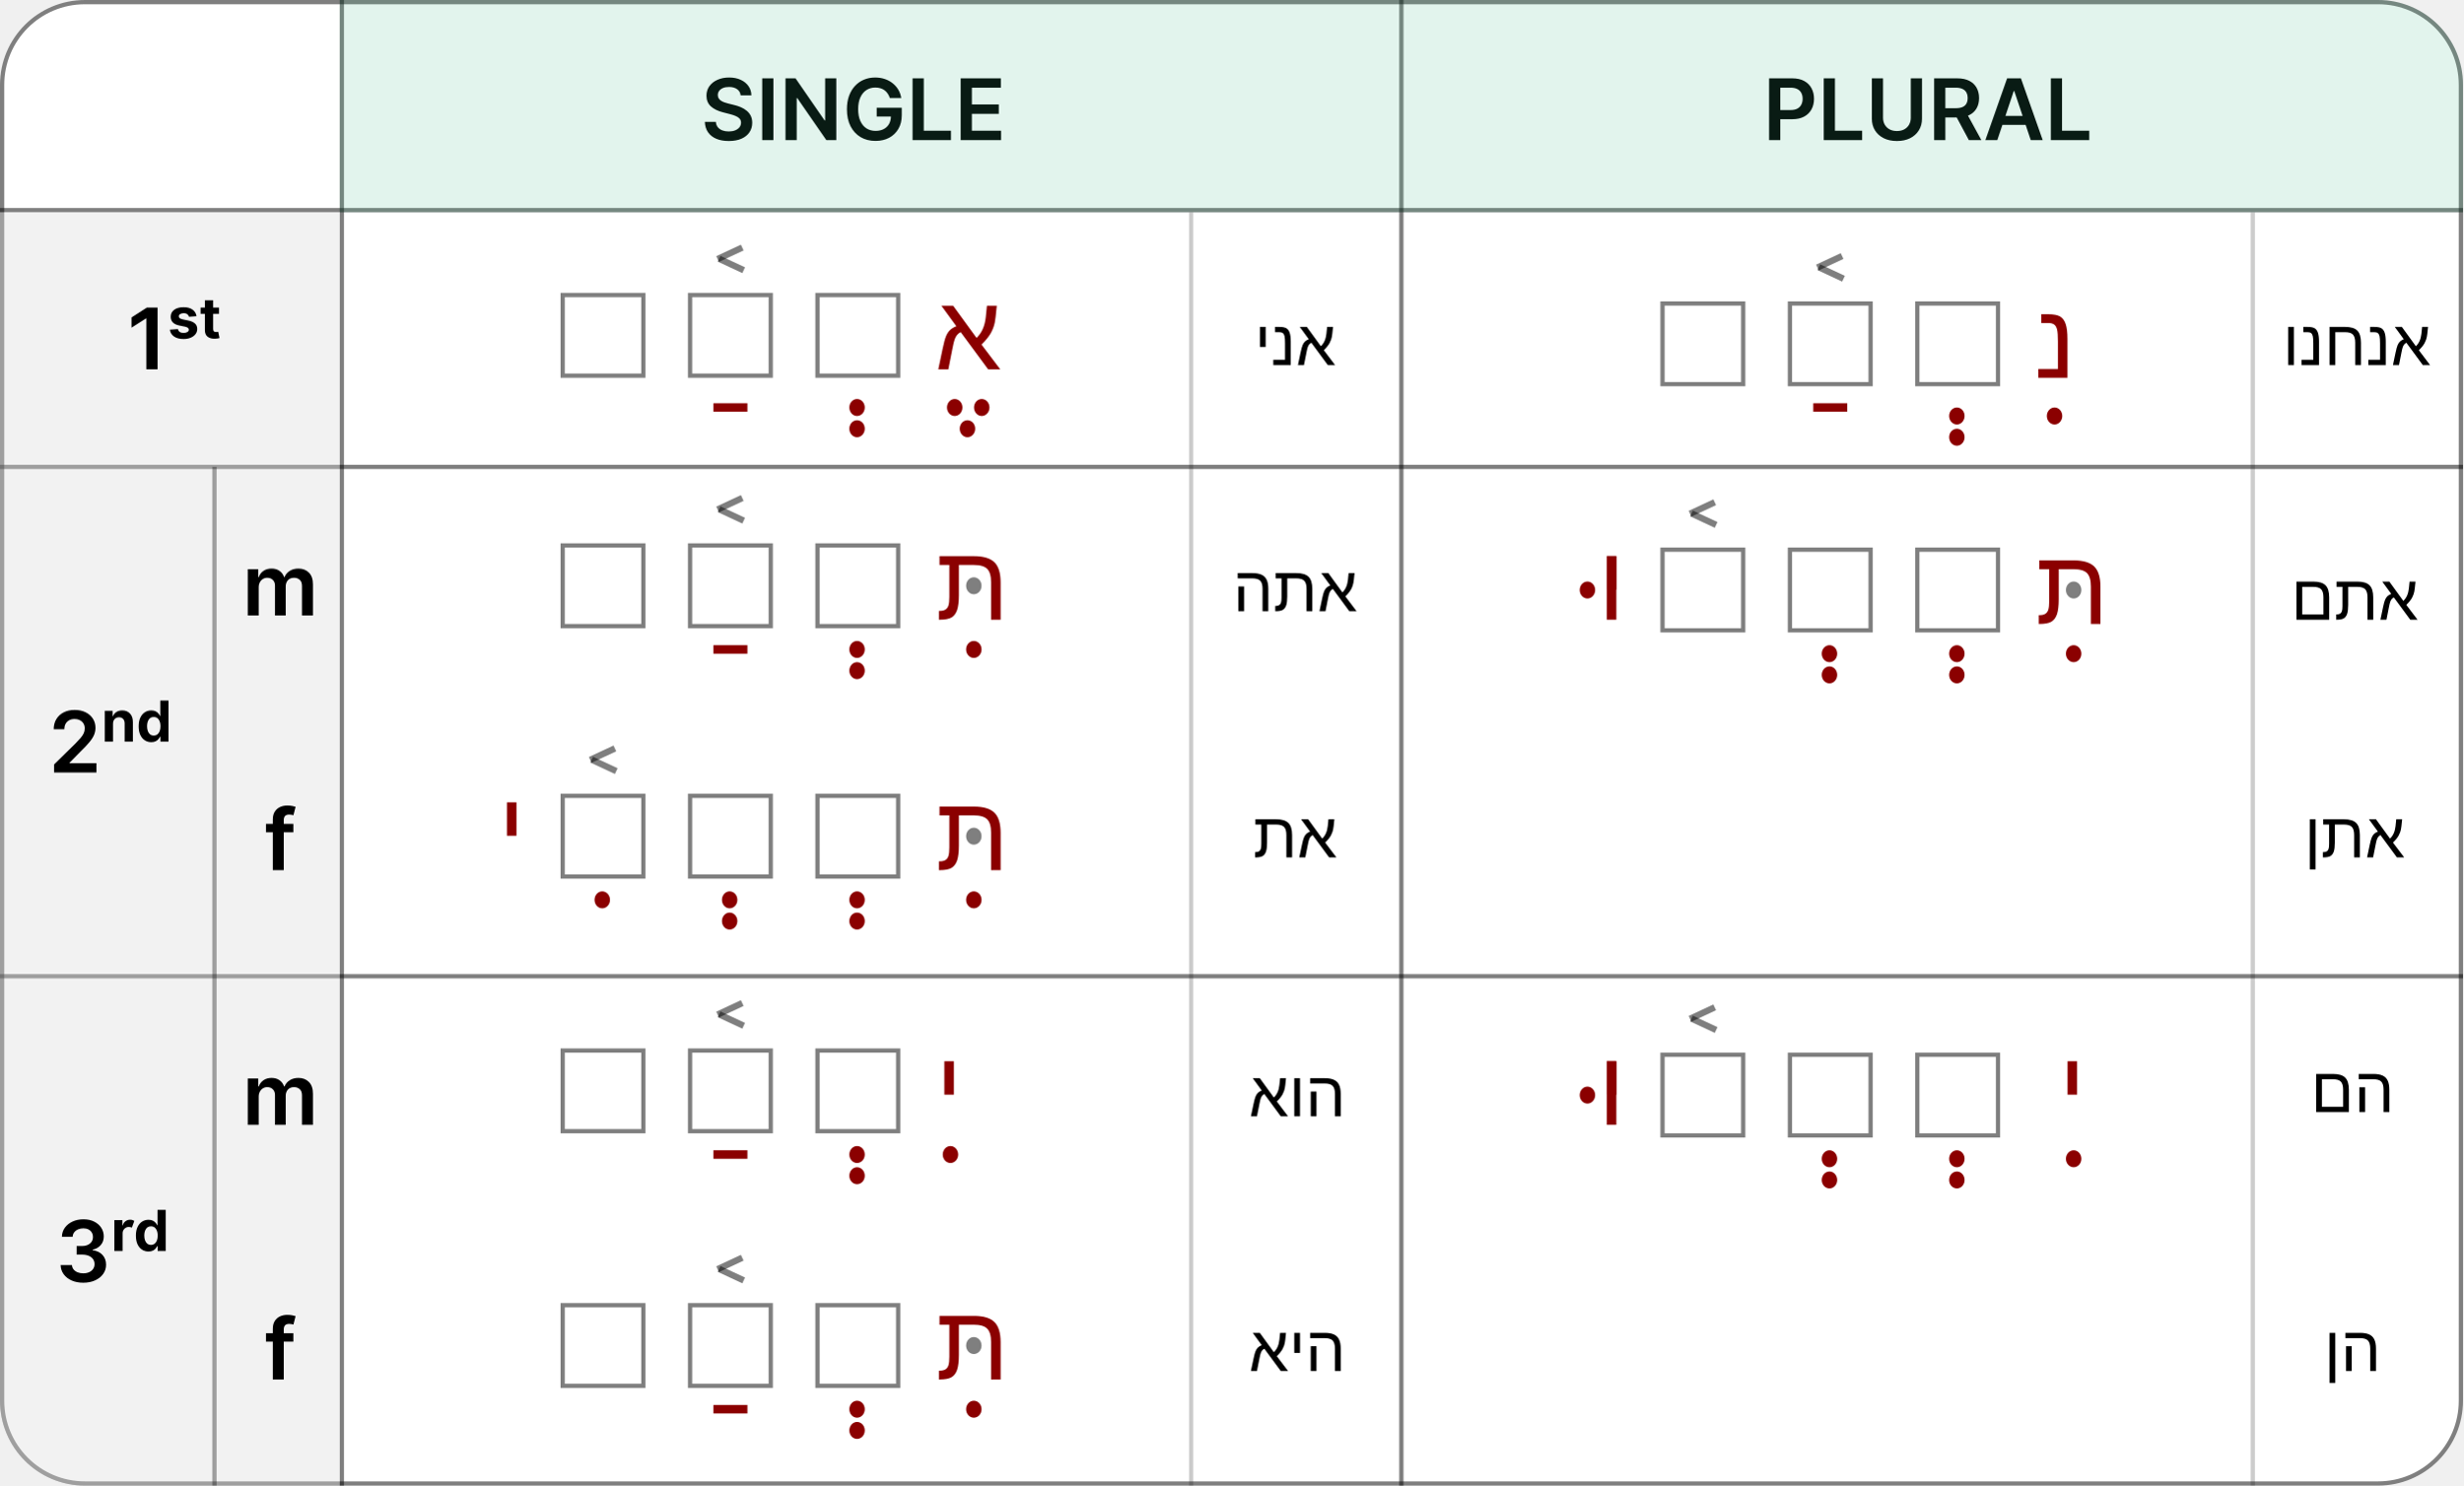
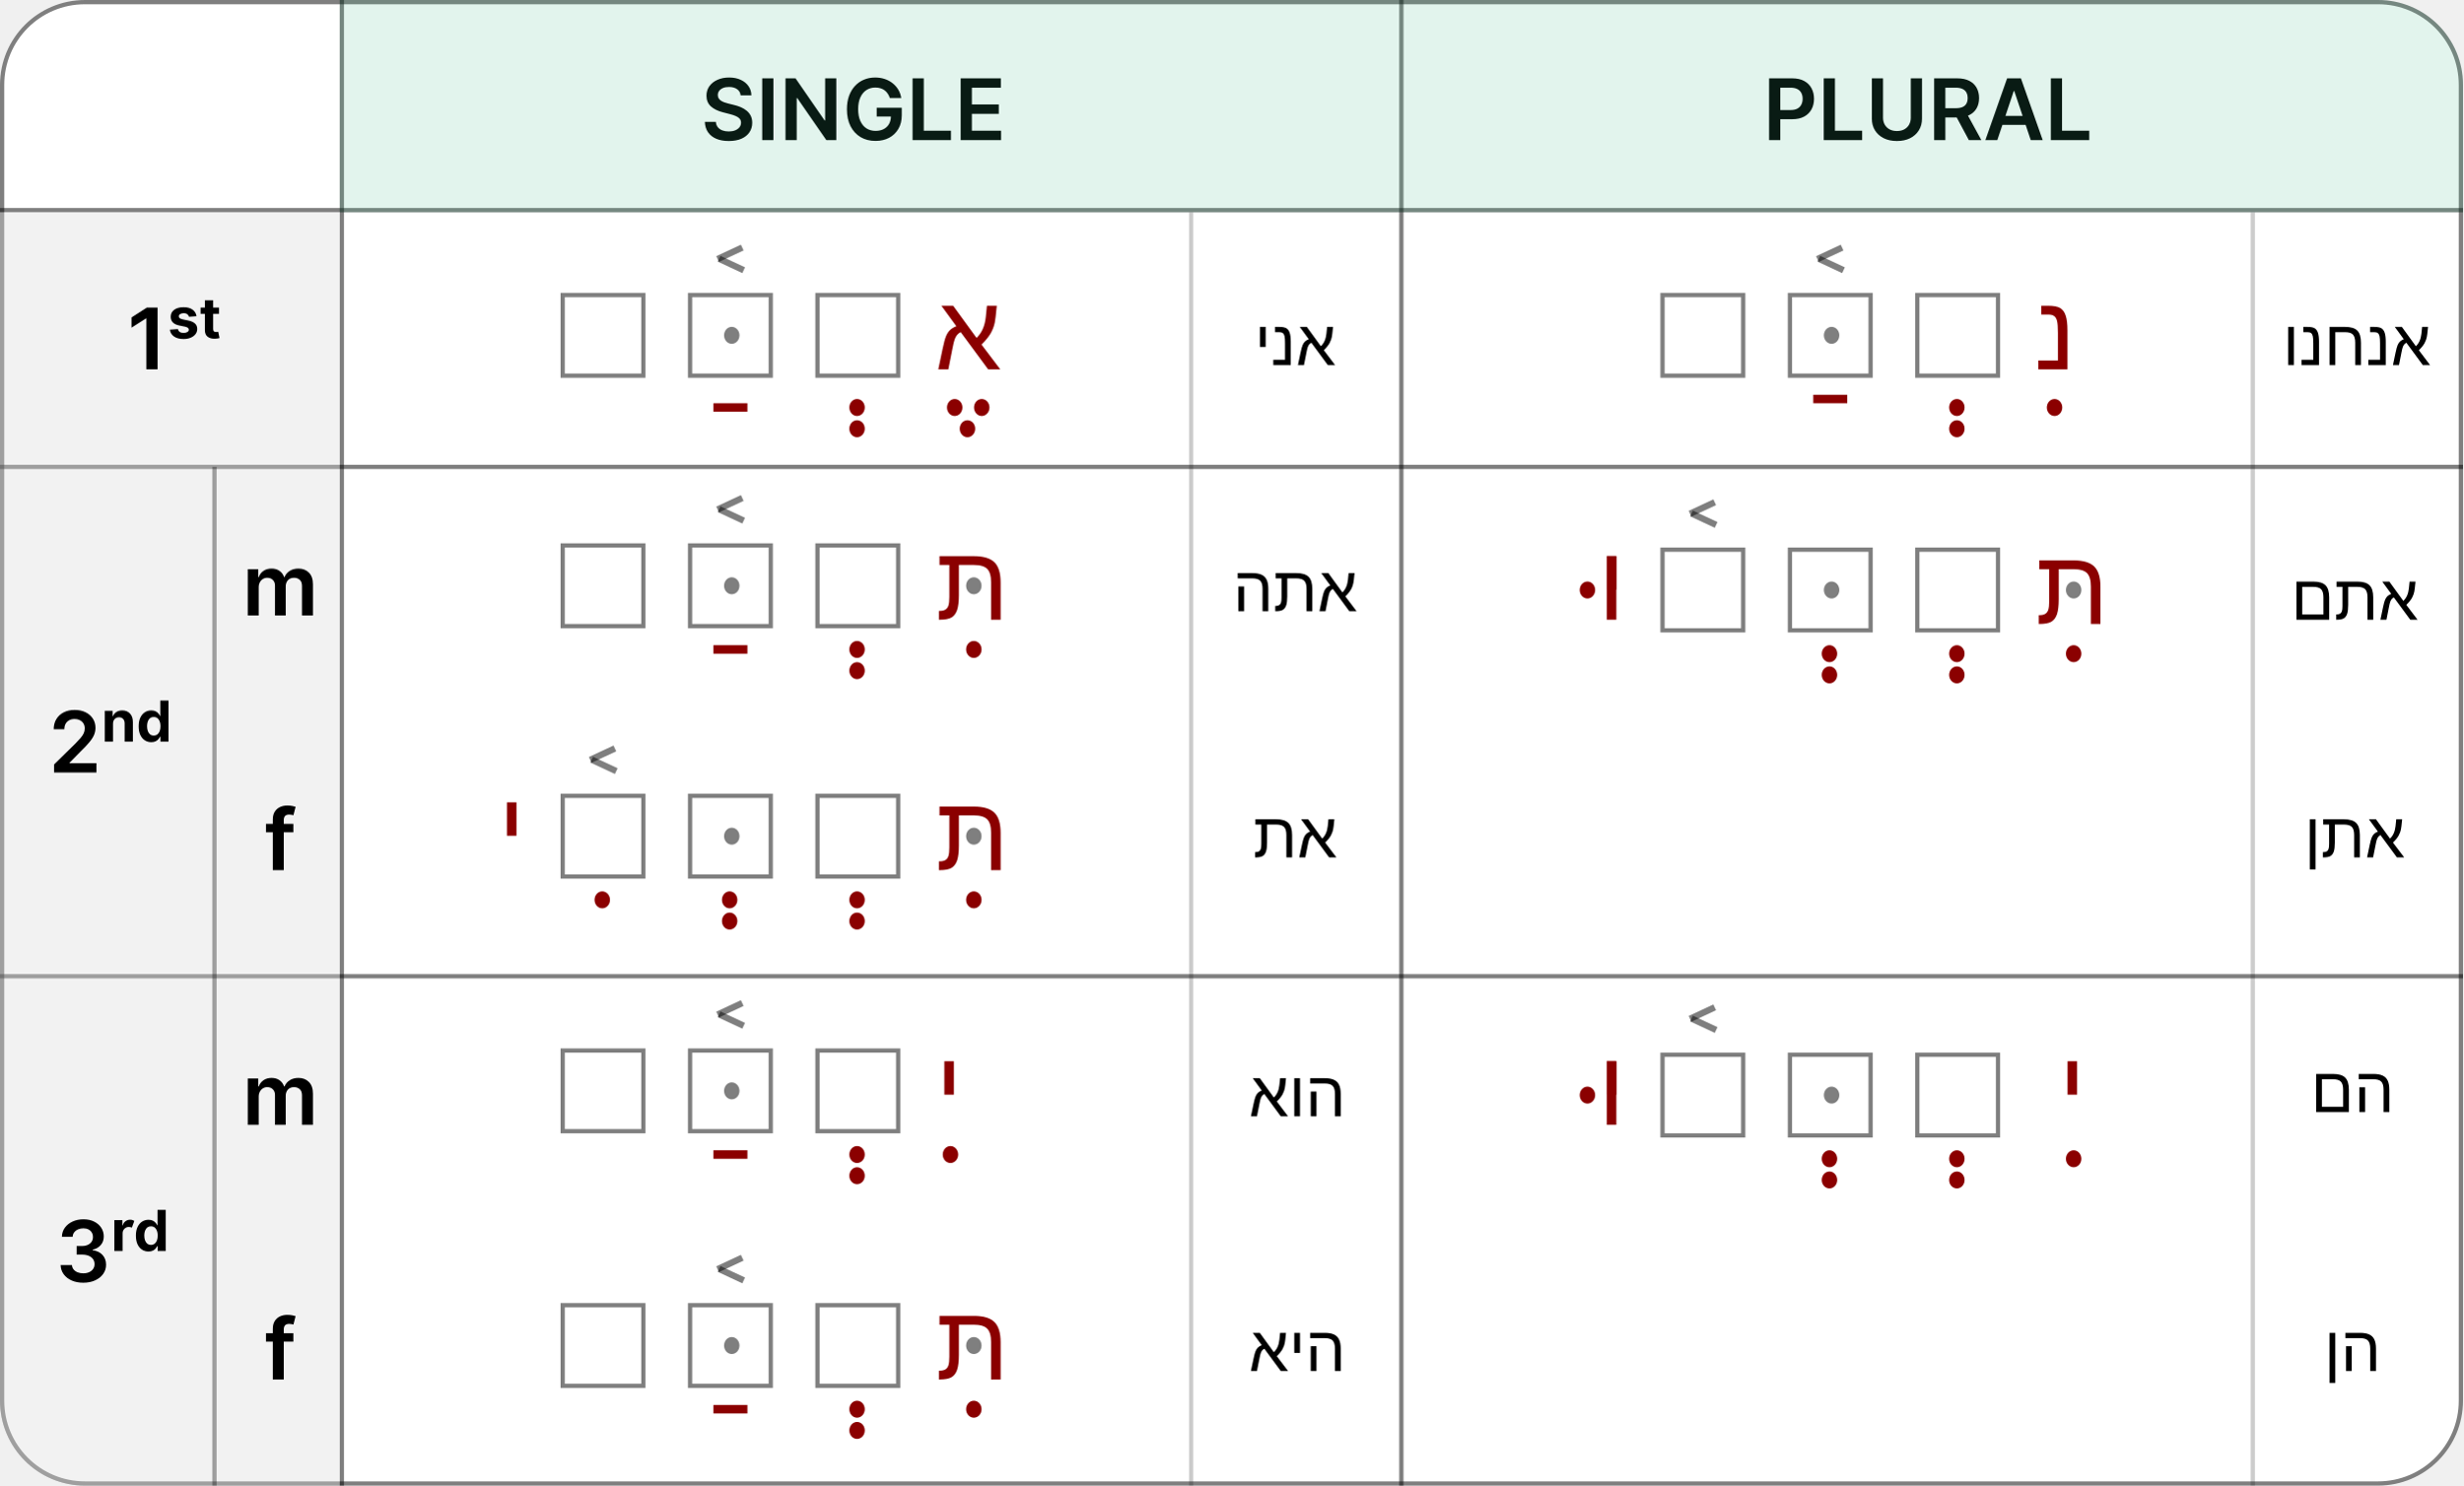
<svg xmlns="http://www.w3.org/2000/svg" width="580" height="350" viewBox="0 0 580 350" fill="none">
  <path d="M0 20C0 8.954 8.954 0 20 0H560C571.046 0 580 8.954 580 20V330C580 341.046 571.046 350 560 350H20C8.954 350 0 341.046 0 330V20Z" fill="white" />
  <path d="M0.5 20C0.5 9.23 9.23 0.5 20 0.5H560C570.77 0.5 579.5 9.23 579.5 20V330C579.5 340.77 570.77 349.5 560 349.5H20C9.23 349.5 0.5 340.77 0.5 330V20Z" stroke="black" stroke-opacity="0.5" />
  <line x1="530.5" y1="50" x2="530.5" y2="350" stroke="black" stroke-opacity="0.2" />
  <path d="M0 110L580 110" stroke="black" stroke-opacity="0.5" />
  <path d="M0 230L580 230" stroke="black" stroke-opacity="0.5" />
  <line y1="49.5" x2="580" y2="49.5" stroke="black" stroke-opacity="0.5" />
  <path d="M330 0L330 350" stroke="black" stroke-opacity="0.5" />
  <line x1="80.5" y1="2.18557e-08" x2="80.5" y2="350" stroke="black" stroke-opacity="0.5" />
  <path d="M174.402 22.453C174.336 21.833 174.056 21.35 173.564 21.004C173.076 20.659 172.442 20.486 171.661 20.486C171.111 20.486 170.64 20.569 170.247 20.734C169.854 20.9 169.554 21.125 169.345 21.409C169.137 21.693 169.03 22.017 169.026 22.382C169.026 22.685 169.094 22.948 169.232 23.171C169.374 23.393 169.565 23.582 169.807 23.739C170.048 23.89 170.316 24.018 170.609 24.122C170.903 24.226 171.199 24.314 171.497 24.385L172.861 24.726C173.41 24.854 173.938 25.026 174.445 25.244C174.956 25.462 175.413 25.737 175.815 26.068C176.223 26.4 176.545 26.8 176.781 27.268C177.018 27.737 177.136 28.287 177.136 28.916C177.136 29.768 176.919 30.519 176.483 31.168C176.047 31.812 175.418 32.316 174.594 32.68C173.775 33.04 172.783 33.22 171.618 33.22C170.486 33.22 169.504 33.045 168.67 32.695C167.842 32.344 167.193 31.833 166.724 31.16C166.26 30.488 166.009 29.669 165.972 28.703H168.564C168.602 29.21 168.758 29.631 169.033 29.967C169.307 30.303 169.665 30.555 170.105 30.72C170.55 30.886 171.047 30.969 171.597 30.969C172.17 30.969 172.671 30.884 173.102 30.713C173.538 30.538 173.879 30.296 174.125 29.989C174.371 29.676 174.497 29.312 174.501 28.895C174.497 28.516 174.385 28.204 174.168 27.957C173.95 27.706 173.644 27.498 173.251 27.332C172.863 27.162 172.409 27.01 171.888 26.878L170.233 26.452C169.035 26.144 168.088 25.678 167.392 25.053C166.701 24.423 166.355 23.587 166.355 22.546C166.355 21.688 166.587 20.938 167.051 20.294C167.52 19.65 168.157 19.151 168.962 18.796C169.767 18.436 170.678 18.256 171.696 18.256C172.728 18.256 173.633 18.436 174.409 18.796C175.19 19.151 175.804 19.645 176.249 20.28C176.694 20.91 176.923 21.634 176.938 22.453H174.402ZM182.12 18.454V33H179.485V18.454H182.12ZM196.927 18.454V33H194.583L187.729 23.092H187.609V33H184.974V18.454H187.332L194.178 28.369H194.306V18.454H196.927ZM209.542 23.099C209.424 22.716 209.261 22.373 209.052 22.07C208.849 21.762 208.602 21.499 208.314 21.281C208.029 21.063 207.703 20.9 207.333 20.791C206.964 20.678 206.562 20.621 206.126 20.621C205.345 20.621 204.649 20.817 204.038 21.21C203.427 21.603 202.947 22.181 202.596 22.943C202.251 23.701 202.078 24.624 202.078 25.713C202.078 26.812 202.251 27.742 202.596 28.504C202.942 29.267 203.422 29.847 204.038 30.244C204.654 30.637 205.368 30.834 206.183 30.834C206.922 30.834 207.561 30.692 208.1 30.408C208.645 30.124 209.064 29.721 209.358 29.2C209.651 28.675 209.798 28.059 209.798 27.354L210.395 27.446H206.446V25.386H212.348V27.134C212.348 28.379 212.083 29.456 211.552 30.365C211.022 31.274 210.293 31.975 209.365 32.467C208.437 32.955 207.371 33.199 206.169 33.199C204.829 33.199 203.652 32.898 202.639 32.297C201.63 31.691 200.842 30.831 200.274 29.719C199.71 28.601 199.429 27.276 199.429 25.741C199.429 24.567 199.594 23.518 199.926 22.595C200.262 21.672 200.731 20.888 201.332 20.244C201.933 19.596 202.639 19.103 203.449 18.767C204.258 18.426 205.139 18.256 206.091 18.256C206.895 18.256 207.646 18.374 208.342 18.611C209.038 18.843 209.656 19.174 210.196 19.605C210.74 20.036 211.188 20.547 211.538 21.139C211.888 21.731 212.118 22.384 212.227 23.099H209.542ZM214.896 33V18.454H217.531V30.791H223.937V33H214.896ZM226.224 33V18.454H235.684V20.663H228.859V24.612H235.194V26.821H228.859V30.791H235.741V33H226.224Z" fill="black" />
  <path d="M416.597 33V18.454H422.051C423.169 18.454 424.106 18.663 424.864 19.079C425.626 19.496 426.201 20.069 426.59 20.798C426.983 21.523 427.179 22.347 427.179 23.27C427.179 24.203 426.983 25.031 426.59 25.756C426.197 26.48 425.617 27.051 424.85 27.467C424.083 27.879 423.138 28.085 422.016 28.085H418.401V25.919H421.661C422.314 25.919 422.849 25.805 423.266 25.578C423.682 25.351 423.99 25.038 424.189 24.641C424.393 24.243 424.494 23.786 424.494 23.27C424.494 22.754 424.393 22.299 424.189 21.906C423.99 21.513 423.68 21.208 423.259 20.99C422.842 20.767 422.305 20.656 421.646 20.656H419.232V33H416.597ZM429.468 33V18.454H432.103V30.791H438.509V33H429.468ZM449.965 18.454H452.6V27.957C452.6 28.999 452.354 29.915 451.861 30.706C451.374 31.497 450.687 32.115 449.802 32.56C448.916 33 447.882 33.22 446.698 33.22C445.51 33.22 444.473 33 443.587 32.56C442.702 32.115 442.015 31.497 441.528 30.706C441.04 29.915 440.796 28.999 440.796 27.957V18.454H443.431V27.737C443.431 28.343 443.564 28.883 443.829 29.357C444.099 29.83 444.477 30.202 444.965 30.472C445.453 30.737 446.03 30.869 446.698 30.869C447.366 30.869 447.943 30.737 448.431 30.472C448.923 30.202 449.302 29.83 449.567 29.357C449.832 28.883 449.965 28.343 449.965 27.737V18.454ZM455.464 33V18.454H460.919C462.036 18.454 462.973 18.649 463.731 19.037C464.493 19.425 465.069 19.97 465.457 20.671C465.85 21.366 466.046 22.178 466.046 23.107C466.046 24.039 465.847 24.849 465.45 25.535C465.057 26.217 464.477 26.745 463.71 27.119C462.943 27.489 462 27.673 460.883 27.673H456.998V25.486H460.528C461.181 25.486 461.716 25.396 462.133 25.216C462.55 25.031 462.857 24.764 463.056 24.413C463.26 24.058 463.362 23.623 463.362 23.107C463.362 22.59 463.26 22.15 463.056 21.785C462.853 21.416 462.543 21.137 462.126 20.947C461.709 20.753 461.172 20.656 460.514 20.656H458.099V33H455.464ZM462.978 26.409L466.579 33H463.639L460.102 26.409H462.978ZM470.34 33H467.527L472.648 18.454H475.901L481.029 33H478.216L474.331 21.438H474.218L470.34 33ZM470.432 27.297H478.102V29.413H470.432V27.297ZM482.944 33V18.454H485.579V30.791H491.986V33H482.944Z" fill="black" />
  <path d="M80 0H560C571.046 0 580 8.954 580 20V50H80V0Z" fill="#3EB489" fill-opacity="0.15" />
  <path d="M0 50H80V350H20C8.954 350 0 341.046 0 330V50Z" fill="#D9D9D9" fill-opacity="0.35" />
  <rect x="451" y="248" width="20" height="20" fill="white" />
  <rect x="451.5" y="248.5" width="19" height="19" stroke="black" stroke-opacity="0.5" />
  <rect x="421" y="248" width="20" height="20" fill="white" />
  <rect x="421.5" y="248.5" width="19" height="19" stroke="black" stroke-opacity="0.5" />
  <line x1="397.983" y1="240.026" x2="403.786" y2="237.32" stroke="black" stroke-opacity="0.5" stroke-width="1.5" />
  <line x1="398.317" y1="239.954" x2="404.12" y2="242.66" stroke="black" stroke-opacity="0.5" stroke-width="1.5" />
  <rect x="391" y="248" width="20" height="20" fill="white" />
  <rect x="391.5" y="248.5" width="19" height="19" stroke="black" stroke-opacity="0.5" />
  <ellipse cx="430.818" cy="278" rx="1.818" ry="2" fill="#8B0000" />
  <ellipse cx="430.818" cy="273" rx="1.818" ry="2" fill="#8B0000" />
  <ellipse cx="460.818" cy="278" rx="1.818" ry="2" fill="#8B0000" />
  <ellipse cx="460.818" cy="273" rx="1.818" ry="2" fill="#8B0000" />
  <ellipse cx="488.318" cy="273" rx="1.818" ry="2" fill="#8B0000" />
  <path d="M380.623 250.022V257.896H378.377V250.022H380.623Z" fill="#8B0000" />
  <path d="M380.623 250.022V265H378.377V250.022H380.623Z" fill="#8B0000" />
  <ellipse cx="373.818" cy="258" rx="1.818" ry="2" fill="#8B0000" />
  <path d="M489.123 250.022V257.896H486.877V250.022H489.123Z" fill="#8B0000" />
+   <ellipse cx="431.318" cy="258" rx="1.818" ry="2" fill="black" fill-opacity="0.5" />
  <rect x="451" y="129" width="20" height="20" fill="white" />
  <rect x="451.5" y="129.5" width="19" height="19" stroke="black" stroke-opacity="0.5" />
  <rect x="421" y="129" width="20" height="20" fill="white" />
  <rect x="421.5" y="129.5" width="19" height="19" stroke="black" stroke-opacity="0.5" />
  <line x1="397.983" y1="121.026" x2="403.786" y2="118.32" stroke="black" stroke-opacity="0.5" stroke-width="1.5" />
  <line x1="398.317" y1="120.954" x2="404.12" y2="123.66" stroke="black" stroke-opacity="0.5" stroke-width="1.5" />
  <rect x="391" y="129" width="20" height="20" fill="white" />
  <rect x="391.5" y="129.5" width="19" height="19" stroke="black" stroke-opacity="0.5" />
  <ellipse cx="430.818" cy="159" rx="1.818" ry="2" fill="#8B0000" />
  <ellipse cx="430.818" cy="154" rx="1.818" ry="2" fill="#8B0000" />
  <ellipse cx="460.818" cy="159" rx="1.818" ry="2" fill="#8B0000" />
  <ellipse cx="460.818" cy="154" rx="1.818" ry="2" fill="#8B0000" />
  <path d="M484.399 144.681C484.122 145.503 483.683 146.097 483.081 146.463C482.478 146.821 481.53 147 480.236 147H480.102V144.925H480.31C480.871 144.925 481.319 144.819 481.652 144.607C481.978 144.396 482.21 144.074 482.348 143.643C482.486 143.204 482.556 142.54 482.556 141.653V134.097H480.236V132.022H488.33C490.576 132.022 492.187 132.502 493.164 133.462C494.14 134.415 494.628 136.001 494.628 138.223V147H492.382V138.199C492.382 136.701 492.077 135.643 491.467 135.025C490.865 134.406 489.811 134.097 488.305 134.097H484.802V141.202C484.802 142.699 484.667 143.859 484.399 144.681Z" fill="#8B0000" />
  <ellipse cx="488.318" cy="139" rx="1.818" ry="2" fill="black" fill-opacity="0.5" />
  <ellipse cx="488.318" cy="154" rx="1.818" ry="2" fill="#8B0000" />
  <path d="M380.623 131.022V138.896H378.377V131.022H380.623Z" fill="#8B0000" />
  <path d="M380.623 131.022V146H378.377V131.022H380.623Z" fill="#8B0000" />
  <ellipse cx="373.818" cy="139" rx="1.818" ry="2" fill="#8B0000" />
-   <ellipse cx="460.818" cy="103" rx="1.818" ry="2" fill="#8B0000" />
-   <ellipse cx="460.818" cy="98" rx="1.818" ry="2" fill="#8B0000" />
-   <rect x="451" y="71" width="20" height="20" fill="white" />
-   <rect x="451.5" y="71.5" width="19" height="19" stroke="black" stroke-opacity="0.5" />
-   <rect x="421" y="71" width="20" height="20" fill="white" />
-   <rect x="421.5" y="71.5" width="19" height="19" stroke="black" stroke-opacity="0.5" />
-   <line x1="427.983" y1="63.026" x2="433.786" y2="60.32" stroke="black" stroke-opacity="0.5" stroke-width="1.5" />
-   <line x1="428.317" y1="62.954" x2="434.12" y2="65.659" stroke="black" stroke-opacity="0.5" stroke-width="1.5" />
-   <rect x="391" y="71" width="20" height="20" fill="white" />
-   <rect x="391.5" y="71.5" width="19" height="19" stroke="black" stroke-opacity="0.5" />
-   <path d="M486.856 79.82V89H480.008V86.925H484.61V80.455C484.61 79.137 484.545 78.205 484.415 77.66C484.285 77.098 484.057 76.699 483.731 76.463C483.414 76.219 482.954 76.097 482.352 76.097H480.704V74.022H482.279C483.581 74.022 484.533 74.201 485.135 74.559C485.737 74.925 486.173 75.523 486.441 76.353C486.718 77.175 486.856 78.331 486.856 79.82Z" fill="#8B0000" />
-   <ellipse cx="483.818" cy="98" rx="1.818" ry="2" fill="#8B0000" />
-   <path d="M427 96H435" stroke="#8B0000" stroke-width="2" />
+   <ellipse cx="431.318" cy="139" rx="1.818" ry="2" fill="black" fill-opacity="0.5" />
+   <ellipse cx="460.818" cy="101" rx="1.818" ry="2" fill="#8B0000" />
+   <ellipse cx="460.818" cy="96" rx="1.818" ry="2" fill="#8B0000" />
+   <rect x="451" y="69" width="20" height="20" fill="white" />
+   <rect x="451.5" y="69.5" width="19" height="19" stroke="black" stroke-opacity="0.5" />
+   <rect x="421" y="69" width="20" height="20" fill="white" />
+   <rect x="421.5" y="69.5" width="19" height="19" stroke="black" stroke-opacity="0.5" />
+   <line x1="427.983" y1="61.026" x2="433.786" y2="58.32" stroke="black" stroke-opacity="0.5" stroke-width="1.5" />
+   <line x1="428.317" y1="60.954" x2="434.12" y2="63.66" stroke="black" stroke-opacity="0.5" stroke-width="1.5" />
+   <rect x="391" y="69" width="20" height="20" fill="white" />
+   <rect x="391.5" y="69.5" width="19" height="19" stroke="black" stroke-opacity="0.5" />
+   <path d="M486.856 77.82V87H480.008V84.925H484.61V78.455C484.61 77.137 484.545 76.205 484.415 75.66C484.285 75.098 484.057 74.699 483.731 74.463C483.414 74.219 482.954 74.097 482.352 74.097H480.704V72.022H482.279C483.581 72.022 484.533 72.201 485.135 72.559C485.737 72.925 486.173 73.523 486.441 74.353C486.718 75.175 486.856 76.331 486.856 77.82Z" fill="#8B0000" />
+   <ellipse cx="483.818" cy="96" rx="1.818" ry="2" fill="#8B0000" />
+   <path d="M427 94H435" stroke="#8B0000" stroke-width="2" />
+   <ellipse cx="431.318" cy="79" rx="1.818" ry="2" fill="black" fill-opacity="0.5" />
  <rect x="192" y="307" width="20" height="20" fill="white" />
  <rect x="192.5" y="307.5" width="19" height="19" stroke="black" stroke-opacity="0.5" />
  <rect x="162" y="307" width="20" height="20" fill="white" />
  <rect x="162.5" y="307.5" width="19" height="19" stroke="black" stroke-opacity="0.5" />
  <line x1="168.983" y1="299.026" x2="174.786" y2="296.32" stroke="black" stroke-opacity="0.5" stroke-width="1.5" />
  <line x1="169.317" y1="298.954" x2="175.12" y2="301.66" stroke="black" stroke-opacity="0.5" stroke-width="1.5" />
  <path d="M225.399 322.681C225.122 323.503 224.683 324.097 224.081 324.463C223.478 324.821 222.53 325 221.236 325H221.102V322.925H221.31C221.871 322.925 222.319 322.819 222.652 322.607C222.978 322.396 223.21 322.074 223.348 321.643C223.486 321.204 223.556 320.54 223.556 319.653V312.097H221.236V310.022H229.33C231.576 310.022 233.187 310.502 234.164 311.462C235.14 312.415 235.628 314.001 235.628 316.223V325H233.382V316.199C233.382 314.701 233.077 313.643 232.467 313.025C231.865 312.406 230.811 312.097 229.305 312.097H225.802V319.202C225.802 320.699 225.667 321.859 225.399 322.681Z" fill="#8B0000" />
  <ellipse cx="229.318" cy="317" rx="1.818" ry="2" fill="black" fill-opacity="0.5" />
  <ellipse cx="201.818" cy="337" rx="1.818" ry="2" fill="#8B0000" />
  <ellipse cx="201.818" cy="332" rx="1.818" ry="2" fill="#8B0000" />
  <ellipse cx="229.318" cy="332" rx="1.818" ry="2" fill="#8B0000" />
  <rect x="132" y="307" width="20" height="20" fill="white" />
  <rect x="132.5" y="307.5" width="19" height="19" stroke="black" stroke-opacity="0.5" />
  <path d="M168 332H176" stroke="#8B0000" stroke-width="2" />
+   <ellipse cx="172.318" cy="317" rx="1.818" ry="2" fill="black" fill-opacity="0.5" />
  <rect x="192" y="247" width="20" height="20" fill="white" />
  <rect x="192.5" y="247.5" width="19" height="19" stroke="black" stroke-opacity="0.5" />
  <rect x="162" y="247" width="20" height="20" fill="white" />
  <rect x="162.5" y="247.5" width="19" height="19" stroke="black" stroke-opacity="0.5" />
  <line x1="168.983" y1="239.026" x2="174.786" y2="236.32" stroke="black" stroke-opacity="0.5" stroke-width="1.5" />
  <line x1="169.317" y1="238.954" x2="175.12" y2="241.66" stroke="black" stroke-opacity="0.5" stroke-width="1.5" />
  <path d="M168 272H176" stroke="#8B0000" stroke-width="2" />
  <ellipse cx="223.818" cy="272" rx="1.818" ry="2" fill="#8B0000" />
  <path d="M224.623 250.022V257.896H222.377V250.022H224.623Z" fill="#8B0000" />
  <ellipse cx="201.818" cy="277" rx="1.818" ry="2" fill="#8B0000" />
  <ellipse cx="201.818" cy="272" rx="1.818" ry="2" fill="#8B0000" />
  <rect x="132" y="247" width="20" height="20" fill="white" />
  <rect x="132.5" y="247.5" width="19" height="19" stroke="black" stroke-opacity="0.5" />
+   <ellipse cx="172.318" cy="257" rx="1.818" ry="2" fill="black" fill-opacity="0.5" />
  <rect x="192" y="187" width="20" height="20" fill="white" />
  <rect x="192.5" y="187.5" width="19" height="19" stroke="black" stroke-opacity="0.5" />
  <rect x="162" y="187" width="20" height="20" fill="white" />
  <rect x="162.5" y="187.5" width="19" height="19" stroke="black" stroke-opacity="0.5" />
  <line x1="138.983" y1="179.026" x2="144.786" y2="176.32" stroke="black" stroke-opacity="0.5" stroke-width="1.5" />
  <line x1="139.317" y1="178.954" x2="145.12" y2="181.66" stroke="black" stroke-opacity="0.5" stroke-width="1.5" />
  <rect x="132" y="187" width="20" height="20" fill="white" />
  <rect x="132.5" y="187.5" width="19" height="19" stroke="black" stroke-opacity="0.5" />
  <ellipse cx="171.818" cy="217" rx="1.818" ry="2" fill="#8B0000" />
  <ellipse cx="171.818" cy="212" rx="1.818" ry="2" fill="#8B0000" />
  <ellipse cx="201.818" cy="217" rx="1.818" ry="2" fill="#8B0000" />
  <ellipse cx="201.818" cy="212" rx="1.818" ry="2" fill="#8B0000" />
  <path d="M225.399 202.681C225.122 203.503 224.683 204.097 224.081 204.463C223.478 204.821 222.53 205 221.236 205H221.102V202.925H221.31C221.871 202.925 222.319 202.819 222.652 202.607C222.978 202.396 223.21 202.074 223.348 201.643C223.486 201.204 223.556 200.54 223.556 199.653V192.097H221.236V190.022H229.33C231.576 190.022 233.187 190.502 234.164 191.462C235.14 192.415 235.628 194.001 235.628 196.223V205H233.382V196.199C233.382 194.701 233.077 193.643 232.467 193.025C231.865 192.406 230.811 192.097 229.305 192.097H225.802V199.202C225.802 200.699 225.667 201.859 225.399 202.681Z" fill="#8B0000" />
  <ellipse cx="229.318" cy="197" rx="1.818" ry="2" fill="black" fill-opacity="0.5" />
  <ellipse cx="229.318" cy="212" rx="1.818" ry="2" fill="#8B0000" />
  <ellipse cx="141.818" cy="212" rx="1.818" ry="2" fill="#8B0000" />
  <path d="M121.623 189.022V196.896H119.377V189.022H121.623Z" fill="#8B0000" />
+   <ellipse cx="172.318" cy="197" rx="1.818" ry="2" fill="black" fill-opacity="0.5" />
  <rect x="192" y="128" width="20" height="20" fill="white" />
  <rect x="192.5" y="128.5" width="19" height="19" stroke="black" stroke-opacity="0.5" />
  <rect x="162" y="128" width="20" height="20" fill="white" />
  <rect x="162.5" y="128.5" width="19" height="19" stroke="black" stroke-opacity="0.5" />
  <line x1="168.983" y1="120.026" x2="174.786" y2="117.32" stroke="black" stroke-opacity="0.5" stroke-width="1.5" />
  <line x1="169.317" y1="119.954" x2="175.12" y2="122.66" stroke="black" stroke-opacity="0.5" stroke-width="1.5" />
  <path d="M225.399 143.681C225.122 144.503 224.683 145.097 224.081 145.463C223.478 145.821 222.53 146 221.236 146H221.102V143.925H221.31C221.871 143.925 222.319 143.819 222.652 143.607C222.978 143.396 223.21 143.074 223.348 142.643C223.486 142.204 223.556 141.54 223.556 140.653V133.097H221.236V131.022H229.33C231.576 131.022 233.187 131.502 234.164 132.462C235.14 133.415 235.628 135.001 235.628 137.223V146H233.382V137.199C233.382 135.701 233.077 134.643 232.467 134.025C231.865 133.406 230.811 133.097 229.305 133.097H225.802V140.202C225.802 141.699 225.667 142.859 225.399 143.681Z" fill="#8B0000" />
  <ellipse cx="229.318" cy="138" rx="1.818" ry="2" fill="black" fill-opacity="0.5" />
  <ellipse cx="201.818" cy="158" rx="1.818" ry="2" fill="#8B0000" />
  <ellipse cx="201.818" cy="153" rx="1.818" ry="2" fill="#8B0000" />
  <ellipse cx="229.318" cy="153" rx="1.818" ry="2" fill="#8B0000" />
  <rect x="132" y="128" width="20" height="20" fill="white" />
  <rect x="132.5" y="128.5" width="19" height="19" stroke="black" stroke-opacity="0.5" />
  <path d="M168 153H176" stroke="#8B0000" stroke-width="2" />
+   <ellipse cx="172.318" cy="138" rx="1.818" ry="2" fill="black" fill-opacity="0.5" />
  <rect x="192" y="69" width="20" height="20" fill="white" />
  <rect x="192.5" y="69.5" width="19" height="19" stroke="black" stroke-opacity="0.5" />
  <rect x="162" y="69" width="20" height="20" fill="white" />
  <rect x="162.5" y="69.5" width="19" height="19" stroke="black" stroke-opacity="0.5" />
  <line x1="168.983" y1="61.026" x2="174.786" y2="58.32" stroke="black" stroke-opacity="0.5" stroke-width="1.5" />
  <line x1="169.317" y1="60.954" x2="175.12" y2="63.66" stroke="black" stroke-opacity="0.5" stroke-width="1.5" />
  <rect x="132" y="69" width="20" height="20" fill="white" />
  <rect x="132.5" y="69.5" width="19" height="19" stroke="black" stroke-opacity="0.5" />
  <path d="M224.301 82.081L223.325 87H220.957L221.982 82.129C222.275 80.73 222.543 79.745 222.788 79.175C223.032 78.597 223.337 78.13 223.703 77.772C224.077 77.413 224.578 77.108 225.205 76.856L221.677 72.022H224.448L229.953 79.603C230.563 79.033 231.048 78.345 231.406 77.54C231.772 76.726 232.012 75.794 232.126 74.744L232.407 72.022H234.726L234.445 74.695C234.356 75.591 234.193 76.376 233.957 77.051C233.794 77.515 233.599 77.959 233.371 78.382C233.143 78.797 232.85 79.228 232.492 79.676C232.142 80.123 231.687 80.624 231.125 81.177L235.532 87H232.675L226.23 78.248C225.579 78.565 225.115 79.114 224.838 79.895C224.757 80.099 224.672 80.384 224.582 80.75C224.501 81.116 224.407 81.56 224.301 82.081Z" fill="#8B0000" />
  <ellipse cx="224.818" cy="96" rx="1.818" ry="2" fill="#8B0000" />
  <ellipse cx="231.182" cy="96" rx="1.818" ry="2" fill="#8B0000" />
  <ellipse cx="227.818" cy="101" rx="1.818" ry="2" fill="#8B0000" />
  <ellipse cx="201.818" cy="101" rx="1.818" ry="2" fill="#8B0000" />
  <ellipse cx="201.818" cy="96" rx="1.818" ry="2" fill="#8B0000" />
  <path d="M168 96H176" stroke="#8B0000" stroke-width="2" />
+   <ellipse cx="172.318" cy="79" rx="1.818" ry="2" fill="black" fill-opacity="0.5" />
  <path d="M37.096 72.454V87H34.461V75.019H34.375L30.973 77.192V74.777L34.588 72.454H37.096ZM46.272 74.486L44.503 74.621C44.456 74.408 44.33 74.213 44.127 74.038C43.923 73.863 43.632 73.776 43.253 73.776C42.95 73.776 42.683 73.842 42.451 73.974C42.219 74.102 42.103 74.282 42.103 74.514C42.103 74.694 42.176 74.843 42.323 74.962C42.474 75.075 42.721 75.17 43.061 75.246L44.361 75.516C45.024 75.653 45.535 75.883 45.895 76.204C46.26 76.526 46.442 76.957 46.442 77.497C46.442 77.971 46.302 78.385 46.023 78.74C45.744 79.095 45.363 79.372 44.88 79.571C44.397 79.77 43.847 79.869 43.232 79.869C42.299 79.869 41.549 79.673 40.98 79.28C40.412 78.887 40.083 78.349 39.993 77.668L41.89 77.526C41.956 77.833 42.105 78.063 42.337 78.215C42.569 78.361 42.867 78.435 43.232 78.435C43.587 78.435 43.881 78.366 44.113 78.229C44.349 78.087 44.468 77.904 44.468 77.682C44.468 77.507 44.392 77.358 44.24 77.234C44.094 77.111 43.855 77.017 43.523 76.95L42.266 76.695C41.56 76.553 41.037 76.306 40.696 75.956C40.36 75.606 40.192 75.16 40.192 74.621C40.192 73.925 40.469 73.376 41.023 72.973C41.582 72.57 42.316 72.369 43.225 72.369C44.134 72.369 44.844 72.563 45.355 72.952C45.872 73.335 46.177 73.847 46.272 74.486ZM51.568 72.454V73.925H47.236V72.454H51.568ZM48.244 70.722H50.183V77.49C50.183 77.774 50.247 77.968 50.375 78.072C50.503 78.172 50.671 78.222 50.879 78.222C50.979 78.222 51.071 78.215 51.156 78.2C51.246 78.186 51.32 78.174 51.376 78.165L51.689 79.635C51.571 79.668 51.426 79.704 51.256 79.742C51.09 79.775 50.879 79.794 50.624 79.798C49.923 79.822 49.35 79.671 48.905 79.344C48.465 79.017 48.244 78.492 48.244 77.767V70.722Z" fill="black" />
  <line x1="280.5" y1="50" x2="280.5" y2="350" stroke="black" stroke-opacity="0.2" />
  <path d="M298.042 77.013V81.737H296.694V77.013H298.042ZM303.953 80.492V86H299.844V84.755H302.605V80.873C302.605 80.082 302.566 79.523 302.488 79.196C302.41 78.859 302.273 78.62 302.078 78.478C301.887 78.332 301.611 78.258 301.25 78.258H300.261V77.013H301.206C301.987 77.013 302.559 77.121 302.92 77.335C303.281 77.555 303.542 77.914 303.704 78.412C303.87 78.905 303.953 79.599 303.953 80.492ZM307.651 83.048L307.065 86H305.645L306.26 83.078C306.436 82.238 306.597 81.647 306.743 81.305C306.89 80.959 307.073 80.678 307.292 80.463C307.517 80.248 307.817 80.065 308.193 79.914L306.077 77.013H307.739L311.042 81.561C311.409 81.22 311.699 80.807 311.914 80.324C312.134 79.835 312.278 79.276 312.346 78.647L312.515 77.013H313.906L313.738 78.617C313.684 79.154 313.586 79.626 313.445 80.031C313.347 80.309 313.23 80.575 313.093 80.829C312.957 81.078 312.781 81.337 312.566 81.606C312.356 81.874 312.083 82.174 311.746 82.506L314.39 86H312.676L308.809 80.749C308.418 80.939 308.14 81.269 307.974 81.737C307.925 81.859 307.874 82.03 307.82 82.25C307.771 82.47 307.715 82.736 307.651 83.048Z" fill="black" />
  <path d="M298.665 138.734V144H297.31V138.719C297.31 137.821 297.126 137.186 296.76 136.815C296.399 136.444 295.771 136.258 294.878 136.258H291.465V135.013H294.9C295.798 135.013 296.523 135.14 297.075 135.394C297.627 135.643 298.03 136.041 298.284 136.588C298.538 137.13 298.665 137.845 298.665 138.734ZM292.959 138.163V144H291.611V138.163H292.959ZM302.883 142.608C302.717 143.102 302.454 143.458 302.092 143.678C301.731 143.893 301.162 144 300.386 144H300.305V142.755H300.43C300.767 142.755 301.035 142.691 301.235 142.564C301.431 142.438 301.57 142.245 301.653 141.986C301.736 141.722 301.777 141.324 301.777 140.792V136.258H300.386V135.013H305.242C306.589 135.013 307.556 135.301 308.142 135.877C308.728 136.449 309.021 137.401 309.021 138.734V144H307.673V138.719C307.673 137.821 307.49 137.186 307.124 136.815C306.763 136.444 306.13 136.258 305.227 136.258H303.125V140.521C303.125 141.419 303.044 142.115 302.883 142.608ZM312.72 141.048L312.134 144H310.713L311.328 141.078C311.504 140.238 311.665 139.647 311.812 139.305C311.958 138.958 312.141 138.678 312.361 138.463C312.585 138.248 312.886 138.065 313.262 137.914L311.145 135.013H312.808L316.111 139.562C316.477 139.22 316.768 138.807 316.982 138.324C317.202 137.835 317.346 137.276 317.415 136.646L317.583 135.013H318.975L318.806 136.617C318.752 137.154 318.655 137.625 318.513 138.031C318.416 138.309 318.298 138.575 318.162 138.829C318.025 139.078 317.849 139.337 317.634 139.605C317.424 139.874 317.151 140.174 316.814 140.506L319.458 144H317.744L313.877 138.749C313.486 138.939 313.208 139.269 313.042 139.737C312.993 139.859 312.942 140.03 312.888 140.25C312.839 140.47 312.783 140.736 312.72 141.048Z" fill="black" />
  <path d="M296.579 260.048L295.993 263H294.572L295.188 260.078C295.363 259.238 295.524 258.647 295.671 258.305C295.817 257.958 296 257.678 296.22 257.463C296.445 257.248 296.745 257.065 297.121 256.914L295.004 254.013H296.667L299.97 258.562C300.336 258.22 300.627 257.807 300.842 257.324C301.062 256.835 301.206 256.276 301.274 255.646L301.442 254.013H302.834L302.666 255.617C302.612 256.154 302.514 256.625 302.373 257.031C302.275 257.309 302.158 257.575 302.021 257.829C301.884 258.078 301.708 258.337 301.494 258.605C301.284 258.874 301.01 259.174 300.673 259.506L303.317 263H301.604L297.736 257.749C297.346 257.939 297.067 258.269 296.901 258.737C296.853 258.859 296.801 259.03 296.748 259.25C296.699 259.47 296.643 259.736 296.579 260.048ZM306.13 254.013V263H304.782V254.013H306.13ZM315.717 257.734V263H314.362V257.719C314.362 256.821 314.179 256.186 313.813 255.815C313.452 255.444 312.824 255.258 311.931 255.258H308.518V254.013H311.953C312.851 254.013 313.576 254.14 314.128 254.394C314.68 254.643 315.083 255.041 315.336 255.588C315.59 256.13 315.717 256.845 315.717 257.734ZM310.012 257.163V263H308.664V257.163H310.012Z" fill="black" />
  <path d="M553.128 256.734V262H545.431V253.013H549.364C550.711 253.013 551.676 253.301 552.257 253.877C552.838 254.454 553.128 255.406 553.128 256.734ZM546.778 260.755H551.773V256.719C551.773 255.831 551.593 255.198 551.231 254.822C550.875 254.446 550.248 254.258 549.349 254.258H546.778V260.755ZM562.65 256.734V262H561.295V256.719C561.295 255.821 561.112 255.186 560.746 254.815C560.384 254.444 559.757 254.258 558.863 254.258H555.45V253.013H558.885C559.784 253.013 560.509 253.14 561.061 253.394C561.612 253.643 562.015 254.041 562.269 254.588C562.523 255.13 562.65 255.845 562.65 256.734ZM556.944 256.163V262H555.597V256.163H556.944Z" fill="black" />
  <path d="M549.92 314.013V325.82H548.573V314.013H549.92ZM559.508 317.734V323H558.153V317.719C558.153 316.821 557.97 316.186 557.604 315.815C557.242 315.444 556.615 315.258 555.721 315.258H552.308V314.013H555.743C556.642 314.013 557.367 314.14 557.918 314.394C558.47 314.643 558.873 315.041 559.127 315.588C559.381 316.13 559.508 316.845 559.508 317.734ZM553.802 317.163V323H552.455V317.163H553.802Z" fill="black" />
  <path d="M296.579 320.048L295.993 323H294.572L295.188 320.078C295.363 319.238 295.524 318.647 295.671 318.305C295.817 317.958 296 317.678 296.22 317.463C296.445 317.248 296.745 317.065 297.121 316.914L295.004 314.013H296.667L299.97 318.562C300.336 318.22 300.627 317.807 300.842 317.324C301.062 316.835 301.206 316.276 301.274 315.646L301.442 314.013H302.834L302.666 315.617C302.612 316.154 302.514 316.625 302.373 317.031C302.275 317.309 302.158 317.575 302.021 317.829C301.884 318.078 301.708 318.337 301.494 318.605C301.284 318.874 301.01 319.174 300.673 319.506L303.317 323H301.604L297.736 317.749C297.346 317.939 297.067 318.269 296.901 318.737C296.853 318.859 296.801 319.03 296.748 319.25C296.699 319.47 296.643 319.736 296.579 320.048ZM306.13 314.013V318.737H304.782V314.013H306.13ZM315.717 317.734V323H314.362V317.719C314.362 316.821 314.179 316.186 313.813 315.815C313.452 315.444 312.824 315.258 311.931 315.258H308.518V314.013H311.953C312.851 314.013 313.576 314.14 314.128 314.394C314.68 314.643 315.083 315.041 315.336 315.588C315.59 316.13 315.717 316.845 315.717 317.734ZM310.012 317.163V323H308.664V317.163H310.012Z" fill="black" />
  <path d="M298.13 200.608C297.964 201.102 297.7 201.458 297.339 201.678C296.978 201.893 296.409 202 295.632 202H295.552V200.755H295.676C296.013 200.755 296.282 200.691 296.482 200.564C296.677 200.438 296.816 200.245 296.899 199.986C296.982 199.722 297.024 199.324 297.024 198.792V194.258H295.632V193.013H300.488C301.836 193.013 302.803 193.301 303.389 193.877C303.975 194.449 304.268 195.401 304.268 196.734V202H302.92V196.719C302.92 195.821 302.737 195.186 302.371 194.815C302.009 194.444 301.377 194.258 300.474 194.258H298.372V198.521C298.372 199.419 298.291 200.115 298.13 200.608ZM307.966 199.048L307.38 202H305.959L306.575 199.078C306.75 198.238 306.912 197.647 307.058 197.305C307.205 196.958 307.388 196.678 307.607 196.463C307.832 196.248 308.132 196.065 308.508 195.914L306.392 193.013H308.054L311.357 197.562C311.724 197.22 312.014 196.807 312.229 196.324C312.449 195.835 312.593 195.276 312.661 194.646L312.83 193.013H314.221L314.053 194.617C313.999 195.154 313.901 195.625 313.76 196.031C313.662 196.309 313.545 196.575 313.408 196.829C313.271 197.078 313.096 197.337 312.881 197.605C312.671 197.874 312.397 198.174 312.061 198.506L314.705 202H312.991L309.124 196.749C308.733 196.939 308.455 197.269 308.289 197.737C308.24 197.859 308.188 198.03 308.135 198.25C308.086 198.47 308.03 198.736 307.966 199.048Z" fill="black" />
  <path d="M540.183 77.013V86H538.835V77.013H540.183ZM546.094 80.492V86H541.985V84.755H544.746V80.873C544.746 80.082 544.707 79.523 544.629 79.196C544.551 78.859 544.414 78.62 544.219 78.478C544.028 78.332 543.752 78.258 543.391 78.258H542.402V77.013H543.347C544.128 77.013 544.7 77.121 545.061 77.335C545.422 77.555 545.684 77.914 545.845 78.412C546.011 78.905 546.094 79.599 546.094 80.492ZM554.619 80.719C554.619 79.831 554.438 79.198 554.077 78.822C553.721 78.446 553.093 78.258 552.195 78.258H549.924V86H548.577V77.013H552.209C553.557 77.013 554.521 77.301 555.103 77.877C555.684 78.454 555.974 79.406 555.974 80.734V86H554.619V80.719ZM561.812 80.492V86H557.703V84.755H560.464V80.873C560.464 80.082 560.425 79.523 560.347 79.196C560.269 78.859 560.132 78.62 559.937 78.478C559.746 78.332 559.47 78.258 559.109 78.258H558.12V77.013H559.065C559.846 77.013 560.417 77.121 560.779 77.335C561.14 77.555 561.401 77.914 561.562 78.412C561.729 78.905 561.812 79.599 561.812 80.492ZM565.51 83.048L564.924 86H563.503L564.119 83.078C564.294 82.238 564.456 81.647 564.602 81.305C564.749 80.959 564.932 80.678 565.151 80.463C565.376 80.248 565.676 80.065 566.052 79.914L563.936 77.013H565.598L568.901 81.561C569.268 81.22 569.558 80.807 569.773 80.324C569.993 79.835 570.137 79.276 570.205 78.647L570.374 77.013H571.765L571.597 78.617C571.543 79.154 571.445 79.626 571.304 80.031C571.206 80.309 571.089 80.575 570.952 80.829C570.815 81.078 570.64 81.337 570.425 81.606C570.215 81.874 569.941 82.174 569.604 82.506L572.249 86H570.535L566.667 80.749C566.277 80.939 565.999 81.269 565.833 81.737C565.784 81.859 565.732 82.03 565.679 82.25C565.63 82.47 565.574 82.736 565.51 83.048Z" fill="black" />
  <path d="M548.487 140.734V146H540.789V137.013H544.722C546.07 137.013 547.034 137.301 547.615 137.877C548.196 138.454 548.487 139.406 548.487 140.734ZM542.137 144.755H547.132V140.719C547.132 139.831 546.951 139.198 546.59 138.822C546.233 138.446 545.606 138.258 544.708 138.258H542.137V144.755ZM552.72 144.608C552.554 145.102 552.291 145.458 551.929 145.678C551.568 145.893 550.999 146 550.223 146H550.142V144.755H550.267C550.604 144.755 550.872 144.691 551.072 144.564C551.268 144.438 551.407 144.245 551.49 143.986C551.573 143.722 551.614 143.324 551.614 142.792V138.258H550.223V137.013H555.079C556.426 137.013 557.393 137.301 557.979 137.877C558.565 138.449 558.858 139.401 558.858 140.734V146H557.51V140.719C557.51 139.821 557.327 139.186 556.961 138.815C556.6 138.444 555.967 138.258 555.064 138.258H552.962V142.521C552.962 143.419 552.881 144.115 552.72 144.608ZM562.557 143.048L561.971 146H560.55L561.165 143.078C561.341 142.238 561.502 141.647 561.648 141.305C561.795 140.958 561.978 140.678 562.198 140.463C562.422 140.248 562.723 140.065 563.099 139.914L560.982 137.013H562.645L565.948 141.562C566.314 141.22 566.604 140.807 566.819 140.324C567.039 139.835 567.183 139.276 567.251 138.646L567.42 137.013H568.812L568.643 138.617C568.589 139.154 568.492 139.625 568.35 140.031C568.252 140.309 568.135 140.575 567.999 140.829C567.862 141.078 567.686 141.337 567.471 141.605C567.261 141.874 566.988 142.174 566.651 142.506L569.295 146H567.581L563.714 140.749C563.323 140.939 563.045 141.269 562.879 141.737C562.83 141.859 562.779 142.03 562.725 142.25C562.676 142.47 562.62 142.736 562.557 143.048Z" fill="black" />
  <path d="M545.279 193.013V204.82H543.931V193.013H545.279ZM549.578 200.608C549.412 201.102 549.148 201.458 548.787 201.678C548.426 201.893 547.857 202 547.081 202H547V200.755H547.125C547.461 200.755 547.73 200.691 547.93 200.564C548.125 200.438 548.265 200.245 548.348 199.986C548.431 199.722 548.472 199.324 548.472 198.792V194.258H547.081V193.013H551.937C553.284 193.013 554.251 193.301 554.837 193.877C555.423 194.449 555.716 195.401 555.716 196.734V202H554.368V196.719C554.368 195.821 554.185 195.186 553.819 194.815C553.458 194.444 552.825 194.258 551.922 194.258H549.82V198.521C549.82 199.419 549.739 200.115 549.578 200.608ZM559.415 199.048L558.829 202H557.408L558.023 199.078C558.199 198.238 558.36 197.647 558.506 197.305C558.653 196.958 558.836 196.678 559.056 196.463C559.28 196.248 559.581 196.065 559.957 195.914L557.84 193.013H559.502L562.806 197.562C563.172 197.22 563.462 196.807 563.677 196.324C563.897 195.835 564.041 195.276 564.109 194.646L564.278 193.013H565.669L565.501 194.617C565.447 195.154 565.35 195.625 565.208 196.031C565.11 196.309 564.993 196.575 564.856 196.829C564.72 197.078 564.544 197.337 564.329 197.605C564.119 197.874 563.846 198.174 563.509 198.506L566.153 202H564.439L560.572 196.749C560.181 196.939 559.903 197.269 559.737 197.737C559.688 197.859 559.637 198.03 559.583 198.25C559.534 198.47 559.478 198.736 559.415 199.048Z" fill="black" />
  <path d="M12.732 182V180.097L17.782 175.146C18.265 174.659 18.667 174.225 18.989 173.847C19.311 173.468 19.553 173.101 19.714 172.746C19.875 172.391 19.955 172.012 19.955 171.609C19.955 171.15 19.851 170.757 19.643 170.43C19.434 170.099 19.148 169.843 18.783 169.663C18.419 169.483 18.004 169.393 17.54 169.393C17.062 169.393 16.643 169.493 16.283 169.692C15.923 169.886 15.644 170.163 15.445 170.523C15.251 170.883 15.154 171.311 15.154 171.808H12.647C12.647 170.885 12.857 170.082 13.279 169.401C13.7 168.719 14.28 168.191 15.019 167.817C15.762 167.443 16.615 167.256 17.576 167.256C18.551 167.256 19.408 167.438 20.147 167.803C20.886 168.167 21.458 168.667 21.866 169.301C22.277 169.936 22.483 170.66 22.483 171.474C22.483 172.019 22.379 172.554 22.171 173.08C21.963 173.605 21.596 174.187 21.07 174.827C20.549 175.466 19.818 176.24 18.875 177.149L16.368 179.699V179.798H22.704V182H12.732ZM26.61 170.537V174.727H24.671V167.455H26.518V168.726H26.603C26.764 168.309 27.034 167.98 27.413 167.739C27.796 167.492 28.255 167.369 28.79 167.369C29.534 167.369 30.135 167.611 30.594 168.094C31.058 168.577 31.29 169.249 31.29 170.111V174.727H29.351V170.445C29.351 169.985 29.231 169.628 28.989 169.372C28.752 169.116 28.43 168.989 28.023 168.989C27.611 168.989 27.273 169.124 27.008 169.393C26.742 169.663 26.61 170.045 26.61 170.537ZM39.675 174.727H37.771V173.584H37.679C37.594 173.75 37.471 173.932 37.309 174.131C37.148 174.33 36.931 174.5 36.656 174.642C36.386 174.784 36.041 174.855 35.619 174.855C35.065 174.855 34.563 174.713 34.114 174.429C33.664 174.14 33.306 173.716 33.041 173.158C32.781 172.599 32.65 171.915 32.65 171.105C32.65 170.286 32.785 169.599 33.055 169.045C33.325 168.487 33.685 168.068 34.135 167.788C34.585 167.509 35.079 167.369 35.619 167.369C36.031 167.369 36.374 167.44 36.649 167.582C36.924 167.72 37.141 167.89 37.302 168.094C37.468 168.293 37.594 168.482 37.679 168.662H37.743V165.04H39.675V174.727ZM37.785 171.091C37.785 170.442 37.648 169.919 37.373 169.521C37.103 169.119 36.715 168.918 36.209 168.918C35.688 168.918 35.292 169.124 35.023 169.536C34.757 169.947 34.625 170.466 34.625 171.091C34.625 171.522 34.686 171.903 34.809 172.234C34.933 172.566 35.11 172.826 35.342 173.016C35.579 173.2 35.868 173.293 36.209 173.293C36.54 173.293 36.824 173.2 37.061 173.016C37.298 172.831 37.478 172.575 37.601 172.249C37.724 171.917 37.785 171.531 37.785 171.091Z" fill="black" />
  <path d="M58.346 145V134.091H60.804V135.945H60.932C61.159 135.32 61.535 134.832 62.061 134.482C62.587 134.126 63.214 133.949 63.943 133.949C64.682 133.949 65.304 134.129 65.811 134.489C66.322 134.844 66.682 135.329 66.89 135.945H67.004C67.246 135.339 67.653 134.856 68.226 134.496C68.803 134.131 69.487 133.949 70.278 133.949C71.282 133.949 72.101 134.266 72.736 134.901C73.37 135.535 73.687 136.461 73.687 137.678V145H71.109V138.075C71.109 137.398 70.929 136.903 70.569 136.591C70.21 136.274 69.769 136.115 69.248 136.115C68.628 136.115 68.143 136.309 67.792 136.697C67.447 137.081 67.274 137.58 67.274 138.196V145H64.753V137.969C64.753 137.405 64.582 136.955 64.241 136.619C63.905 136.283 63.465 136.115 62.92 136.115C62.551 136.115 62.215 136.21 61.912 136.399C61.609 136.584 61.367 136.847 61.187 137.188C61.007 137.524 60.917 137.917 60.917 138.366V145H58.346Z" fill="black" />
  <path d="M69.077 194.091V196.08H62.628V194.091H69.077ZM64.24 205V193.061C64.24 192.327 64.392 191.716 64.695 191.229C65.003 190.741 65.415 190.376 65.931 190.135C66.447 189.893 67.02 189.773 67.65 189.773C68.095 189.773 68.49 189.808 68.836 189.879C69.181 189.95 69.437 190.014 69.603 190.071L69.091 192.06C68.982 192.027 68.845 191.993 68.679 191.96C68.514 191.922 68.329 191.903 68.125 191.903C67.647 191.903 67.309 192.019 67.11 192.251C66.916 192.479 66.819 192.805 66.819 193.232V205H64.24Z" fill="black" />
  <line x1="50.5" y1="110" x2="50.5" y2="230" stroke="black" stroke-opacity="0.35" />
  <path d="M19.605 302.199C18.582 302.199 17.673 302.024 16.877 301.673C16.087 301.323 15.462 300.835 15.002 300.21C14.543 299.585 14.299 298.863 14.271 298.044H16.941C16.965 298.437 17.095 298.78 17.332 299.074C17.569 299.363 17.884 299.588 18.276 299.749C18.669 299.91 19.11 299.99 19.598 299.99C20.118 299.99 20.58 299.9 20.982 299.72C21.385 299.536 21.7 299.28 21.927 298.953C22.154 298.626 22.266 298.25 22.261 297.824C22.266 297.384 22.152 296.995 21.92 296.659C21.688 296.323 21.352 296.06 20.911 295.871C20.476 295.681 19.95 295.587 19.335 295.587H18.049V293.555H19.335C19.841 293.555 20.284 293.468 20.663 293.293C21.046 293.117 21.347 292.871 21.565 292.554C21.783 292.232 21.889 291.86 21.884 291.439C21.889 291.027 21.797 290.67 21.607 290.366C21.423 290.059 21.16 289.82 20.819 289.649C20.483 289.479 20.087 289.393 19.633 289.393C19.188 289.393 18.776 289.474 18.397 289.635C18.018 289.796 17.713 290.026 17.481 290.324C17.249 290.617 17.126 290.968 17.112 291.375H14.576C14.595 290.561 14.829 289.846 15.279 289.23C15.734 288.61 16.34 288.127 17.098 287.781C17.855 287.431 18.705 287.256 19.647 287.256C20.618 287.256 21.461 287.438 22.176 287.803C22.895 288.162 23.452 288.648 23.845 289.259C24.238 289.869 24.434 290.544 24.434 291.283C24.439 292.102 24.197 292.788 23.71 293.342C23.227 293.896 22.592 294.259 21.806 294.429V294.543C22.829 294.685 23.613 295.063 24.157 295.679C24.706 296.29 24.979 297.05 24.974 297.959C24.974 298.773 24.742 299.502 24.278 300.146C23.819 300.786 23.184 301.287 22.375 301.652C21.57 302.017 20.646 302.199 19.605 302.199ZM26.929 294.727V287.455H28.818V288.697H28.889C29.017 288.262 29.239 287.93 29.557 287.703C29.879 287.471 30.243 287.355 30.65 287.355C30.854 287.355 31.034 287.381 31.19 287.433C31.351 287.481 31.498 287.547 31.631 287.632L31.048 289.223C30.949 289.18 30.84 289.145 30.721 289.116C30.608 289.083 30.485 289.067 30.352 289.067C29.94 289.067 29.59 289.209 29.301 289.493C29.012 289.777 28.868 290.137 28.868 290.572V294.727H26.929ZM39.022 294.727H37.119V293.584H37.026C36.941 293.75 36.818 293.932 36.657 294.131C36.496 294.33 36.278 294.5 36.004 294.642C35.734 294.784 35.388 294.855 34.967 294.855C34.413 294.855 33.911 294.713 33.461 294.429C33.011 294.14 32.654 293.716 32.389 293.158C32.128 292.599 31.998 291.915 31.998 291.105C31.998 290.286 32.133 289.599 32.403 289.045C32.673 288.487 33.033 288.068 33.482 287.788C33.932 287.509 34.427 287.369 34.967 287.369C35.379 287.369 35.722 287.44 35.997 287.582C36.271 287.72 36.489 287.89 36.65 288.094C36.816 288.293 36.941 288.482 37.026 288.662H37.09V285.04H39.022V294.727ZM37.133 291.091C37.133 290.442 36.996 289.919 36.721 289.521C36.451 289.119 36.063 288.918 35.556 288.918C35.035 288.918 34.64 289.124 34.37 289.536C34.105 289.947 33.972 290.466 33.972 291.091C33.972 291.522 34.034 291.903 34.157 292.234C34.28 292.566 34.458 292.826 34.69 293.016C34.927 293.2 35.215 293.293 35.556 293.293C35.888 293.293 36.172 293.2 36.409 293.016C36.645 292.831 36.825 292.575 36.948 292.249C37.071 291.917 37.133 291.531 37.133 291.091Z" fill="black" />
  <path d="M58.346 265V254.091H60.804V255.945H60.932C61.159 255.32 61.535 254.832 62.061 254.482C62.587 254.126 63.214 253.949 63.943 253.949C64.682 253.949 65.304 254.129 65.811 254.489C66.322 254.844 66.682 255.329 66.89 255.945H67.004C67.246 255.339 67.653 254.856 68.226 254.496C68.803 254.131 69.487 253.949 70.278 253.949C71.282 253.949 72.101 254.266 72.736 254.901C73.37 255.535 73.687 256.461 73.687 257.678V265H71.109V258.075C71.109 257.398 70.929 256.903 70.569 256.591C70.21 256.274 69.769 256.115 69.248 256.115C68.628 256.115 68.143 256.309 67.792 256.697C67.447 257.081 67.274 257.58 67.274 258.196V265H64.753V257.969C64.753 257.405 64.582 256.955 64.241 256.619C63.905 256.283 63.465 256.115 62.92 256.115C62.551 256.115 62.215 256.21 61.912 256.399C61.609 256.584 61.367 256.847 61.187 257.188C61.007 257.524 60.917 257.917 60.917 258.366V265H58.346Z" fill="black" />
  <path d="M69.077 314.091V316.08H62.628V314.091H69.077ZM64.24 325V313.061C64.24 312.327 64.392 311.716 64.695 311.229C65.003 310.741 65.415 310.376 65.931 310.135C66.447 309.893 67.02 309.773 67.65 309.773C68.095 309.773 68.49 309.808 68.836 309.879C69.181 309.95 69.437 310.014 69.603 310.071L69.091 312.06C68.982 312.027 68.845 311.993 68.679 311.96C68.514 311.922 68.329 311.903 68.125 311.903C67.647 311.903 67.309 312.019 67.11 312.251C66.916 312.479 66.819 312.805 66.819 313.232V325H64.24Z" fill="black" />
  <line x1="50.5" y1="230" x2="50.5" y2="350" stroke="black" stroke-opacity="0.35" />
</svg>
